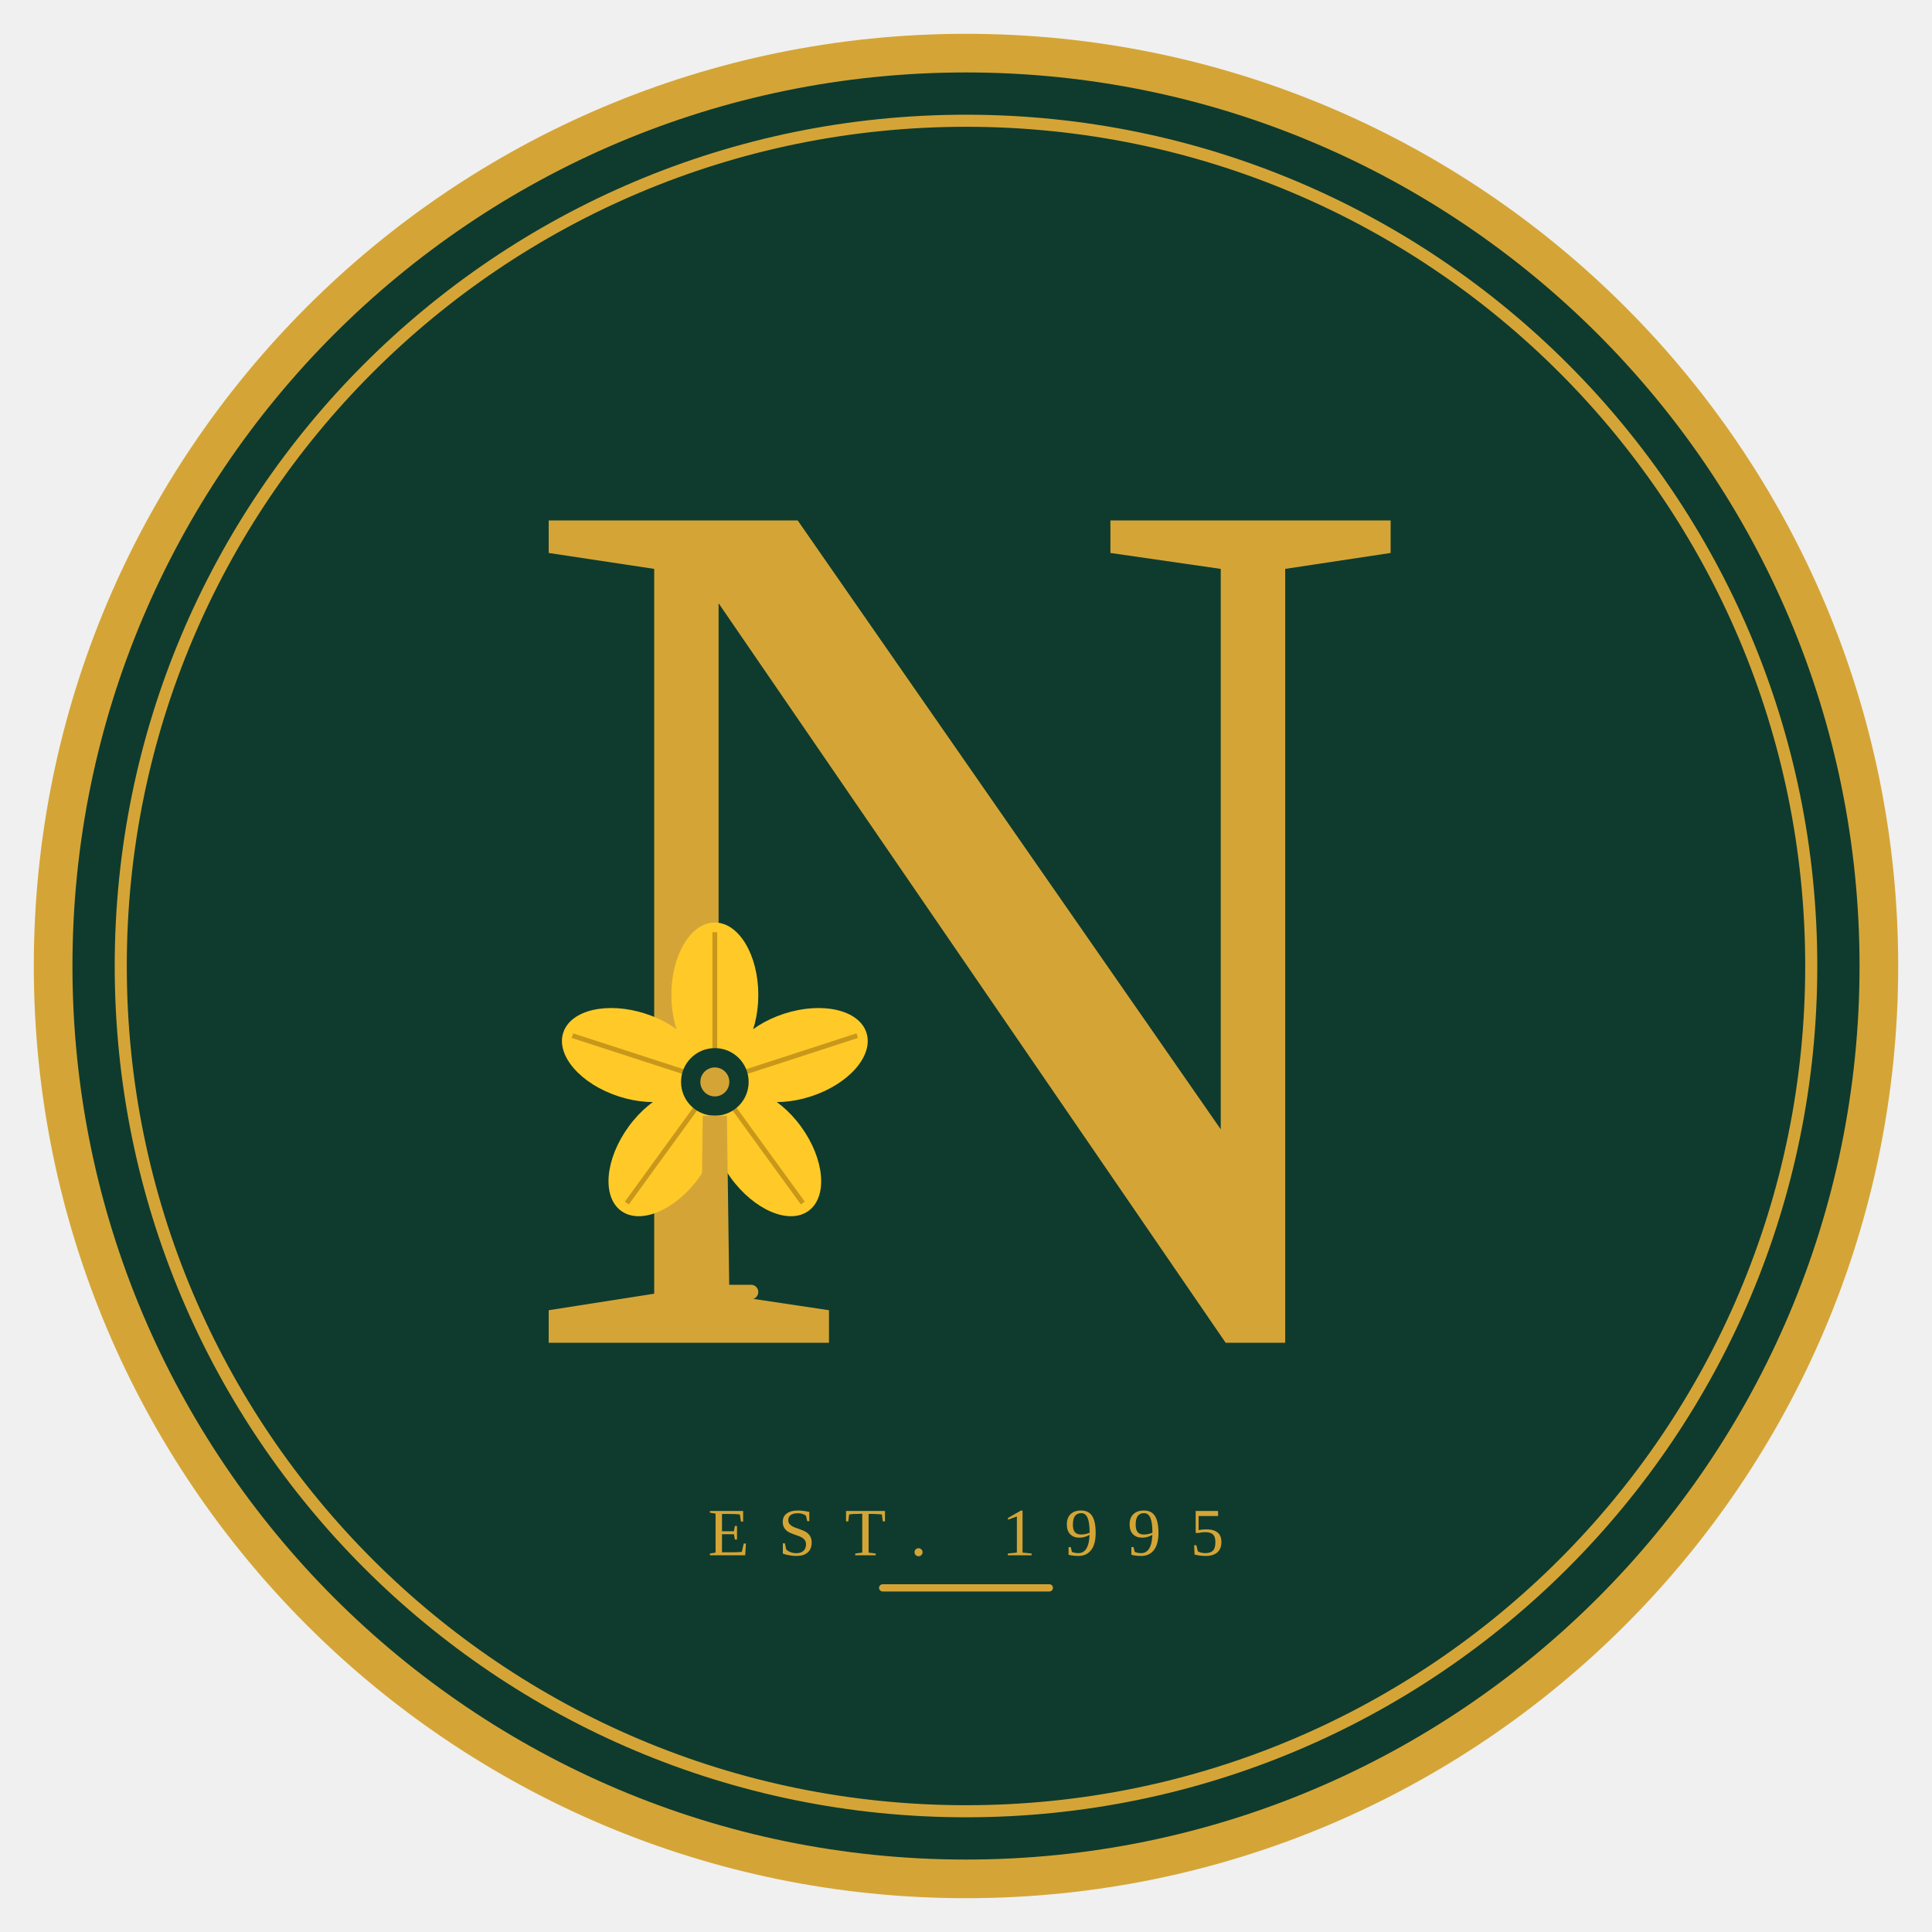
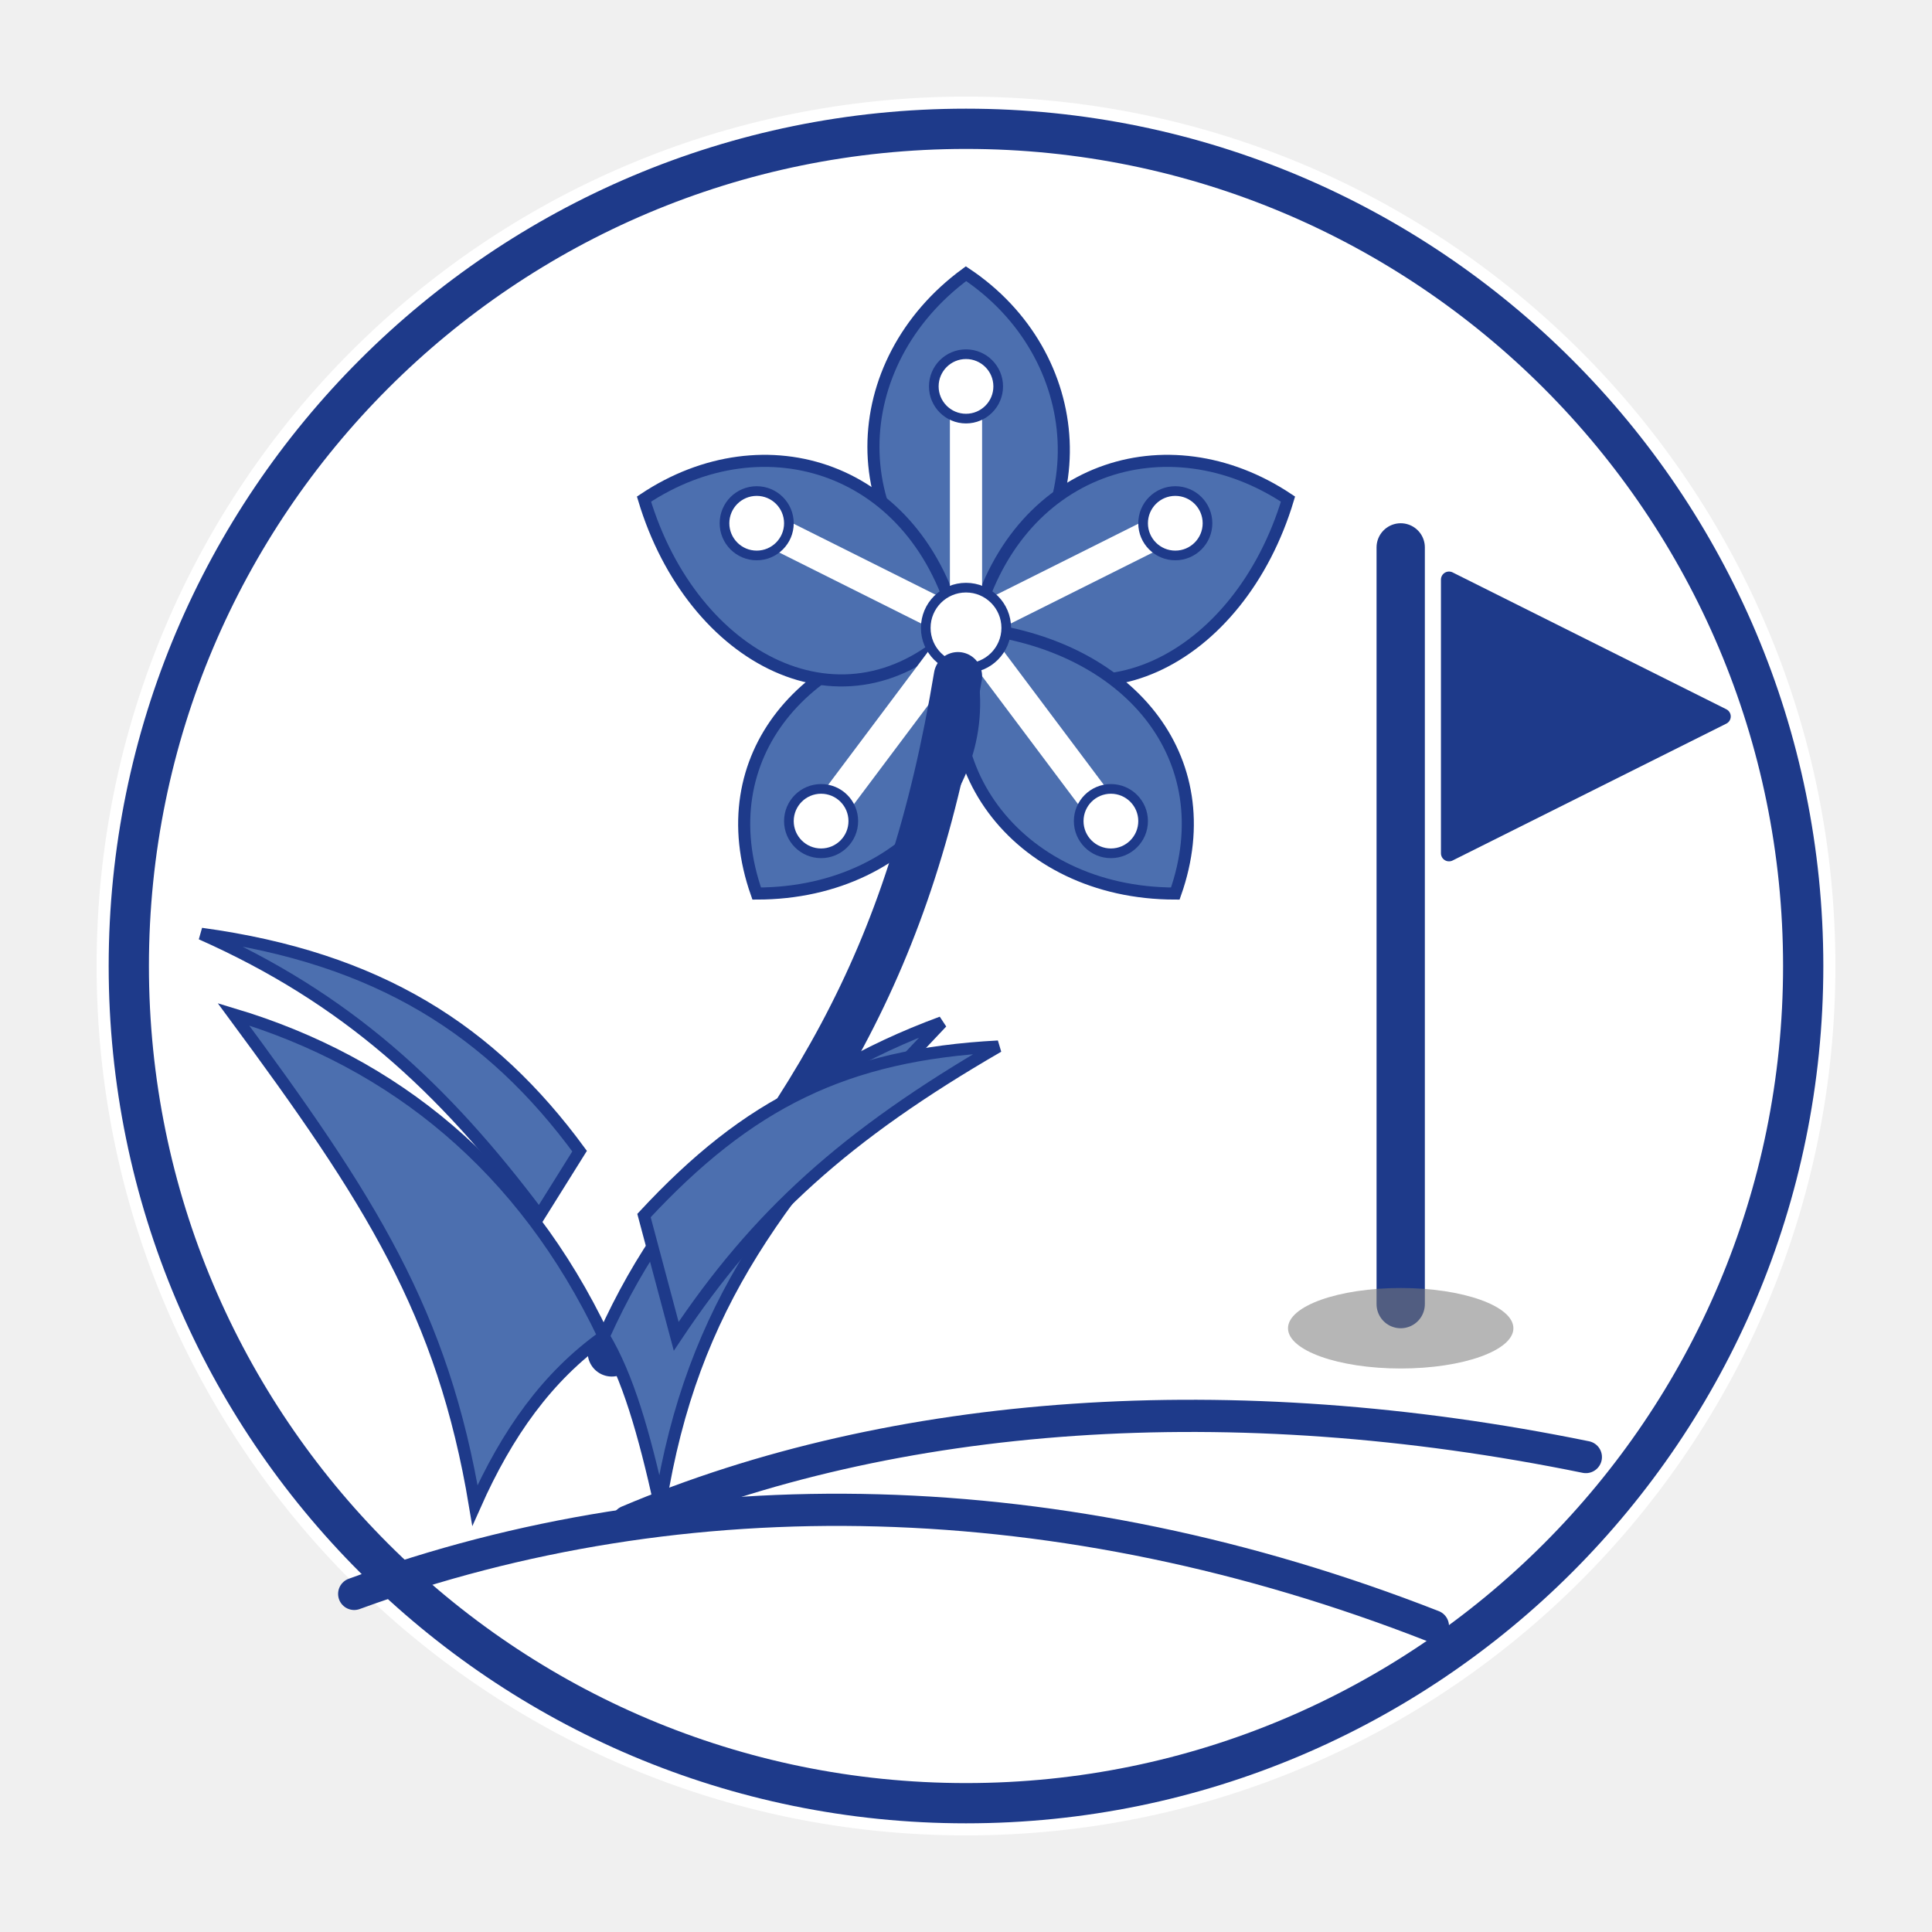
- <svg xmlns="http://www.w3.org/2000/svg" viewBox="0 0 400 400" width="400" height="400">
-   <circle cx="200" cy="200" r="193" fill="#D4A536" />
-   <circle cx="200" cy="200" r="185" fill="#0F3B2E" />
-   <circle cx="200" cy="200" r="175" fill="none" stroke="#D4A536" stroke-width="2.5" />
-   <text x="200" y="278" text-anchor="middle" font-family="Georgia, 'Times New Roman', serif" font-size="260" textLength="230" lengthAdjust="spacingAndGlyphs" fill="#D4A536">N</text>
-   <g transform="translate(148, 224)">
-     <ellipse cx="0" cy="-18" rx="9" ry="15" fill="#FFCA28" />
-     <ellipse cx="0" cy="-18" rx="9" ry="15" fill="#FFCA28" transform="rotate(72)" />
-     <ellipse cx="0" cy="-18" rx="9" ry="15" fill="#FFCA28" transform="rotate(144)" />
-     <ellipse cx="0" cy="-18" rx="9" ry="15" fill="#FFCA28" transform="rotate(216)" />
-     <ellipse cx="0" cy="-18" rx="9" ry="15" fill="#FFCA28" transform="rotate(288)" />
-     <line x1="0" y1="-4" x2="0" y2="-31" stroke="#C9971A" stroke-width="1" />
-     <line x1="0" y1="-4" x2="0" y2="-31" stroke="#C9971A" stroke-width="1" transform="rotate(72)" />
-     <line x1="0" y1="-4" x2="0" y2="-31" stroke="#C9971A" stroke-width="1" transform="rotate(144)" />
-     <line x1="0" y1="-4" x2="0" y2="-31" stroke="#C9971A" stroke-width="1" transform="rotate(216)" />
-     <line x1="0" y1="-4" x2="0" y2="-31" stroke="#C9971A" stroke-width="1" transform="rotate(288)" />
-     <circle cx="0" cy="0" r="7" fill="#0F3B2E" />
-     <circle cx="0" cy="0" r="3" fill="#D4A536" />
-     <path d="M -2.5,7 L -3,44 L 3,44 L 2.5,7 Z" fill="#D4A536" />
-     <rect x="-9" y="42" width="18" height="3" rx="1.5" fill="#D4A536" />
+ <svg xmlns="http://www.w3.org/2000/svg" viewBox="0 0 240 240" width="240" height="240" role="img" aria-label="The Notleys Golf Club logo">
+   <circle cx="120" cy="120" r="108" fill="#fff" />
+   <circle cx="120" cy="120" r="104" fill="none" stroke="#1E3A8A" stroke-width="5" />
+   <g fill="#4C6FAF" stroke="#1E3A8A" stroke-width="1.5">
+     <path d="M120 34 C135 44 137 65 121 77 C104 66 105 45 120 34Z" />
+     <path d="M160 62 C154 82 135 92 121 78 C126 58 145 52 160 62Z" />
+     <path d="M146 111 C126 111 114 94 121 78 C140 80 152 94 146 111Z" />
+     <path d="M94 111 C88 94 100 80 119 78 C126 94 114 111 94 111Z" />
+     <path d="M80 62 C95 52 114 58 119 78 C105 92 86 82 80 62Z" />
  </g>
-   <text x="200" y="322" text-anchor="middle" font-family="Georgia, 'Times New Roman', serif" font-size="14" letter-spacing="6" fill="#D4A536">EST. 1995</text>
-   <rect x="182" y="328" width="36" height="1.5" rx="0.75" fill="#D4A536" />
+   <g stroke="#fff" stroke-width="4" stroke-linecap="round">
+     <path d="M120 78v-30" />
+     <path d="M120 78l26-13" />
+     <path d="M120 78l18 24" />
+     <path d="M120 78l-18 24" />
+     <path d="M120 78L94 65" />
+   </g>
+   <g fill="#fff" stroke="#1E3A8A" stroke-width="1.2">
+     <circle cx="120" cy="48" r="4" />
+     <circle cx="146" cy="65" r="4" />
+     <circle cx="138" cy="102" r="4" />
+     <circle cx="102" cy="102" r="4" />
+     <circle cx="94" cy="65" r="4" />
+     <circle cx="120" cy="78" r="5" />
+   </g>
+   <path d="M119 84 C113 120 101 139 76 168" fill="none" stroke="#1E3A8A" stroke-width="6" stroke-linecap="round" />
+   <g fill="#4C6FAF" stroke="#1E3A8A" stroke-width="1.5">
+     <path d="M75 166 C65 145 49 132 29 126 C46 149 55 163 59 187 C63 178 68 171 75 166Z" />
+     <path d="M75 166 C84 146 98 134 117 127 C97 148 86 162 82 187 C80 178 78 171 75 166Z" />
+     <path d="M67 151 C55 135 43 124 25 116 C47 119 61 128 72 143Z" />
+     <path d="M80 151 C93 137 105 131 124 130 C105 141 94 151 84 166Z" />
+   </g>
+   <path d="M78 189 C111 175 153 172 197 181" fill="none" stroke="#1E3A8A" stroke-width="4" stroke-linecap="round" />
+   <path d="M44 198 C85 183 132 184 178 202" fill="none" stroke="#1E3A8A" stroke-width="4" stroke-linecap="round" />
+   <g stroke="#1E3A8A" stroke-linecap="round" stroke-linejoin="round">
+     <path d="M174 68v94" fill="none" stroke-width="6" />
+     <path d="M180 72l34 17-34 17Z" fill="#1E3A8A" stroke-width="2" />
+   </g>
+   <ellipse cx="174" cy="165" rx="14" ry="5" fill="#7A7A7A" opacity="0.55" />
</svg>
